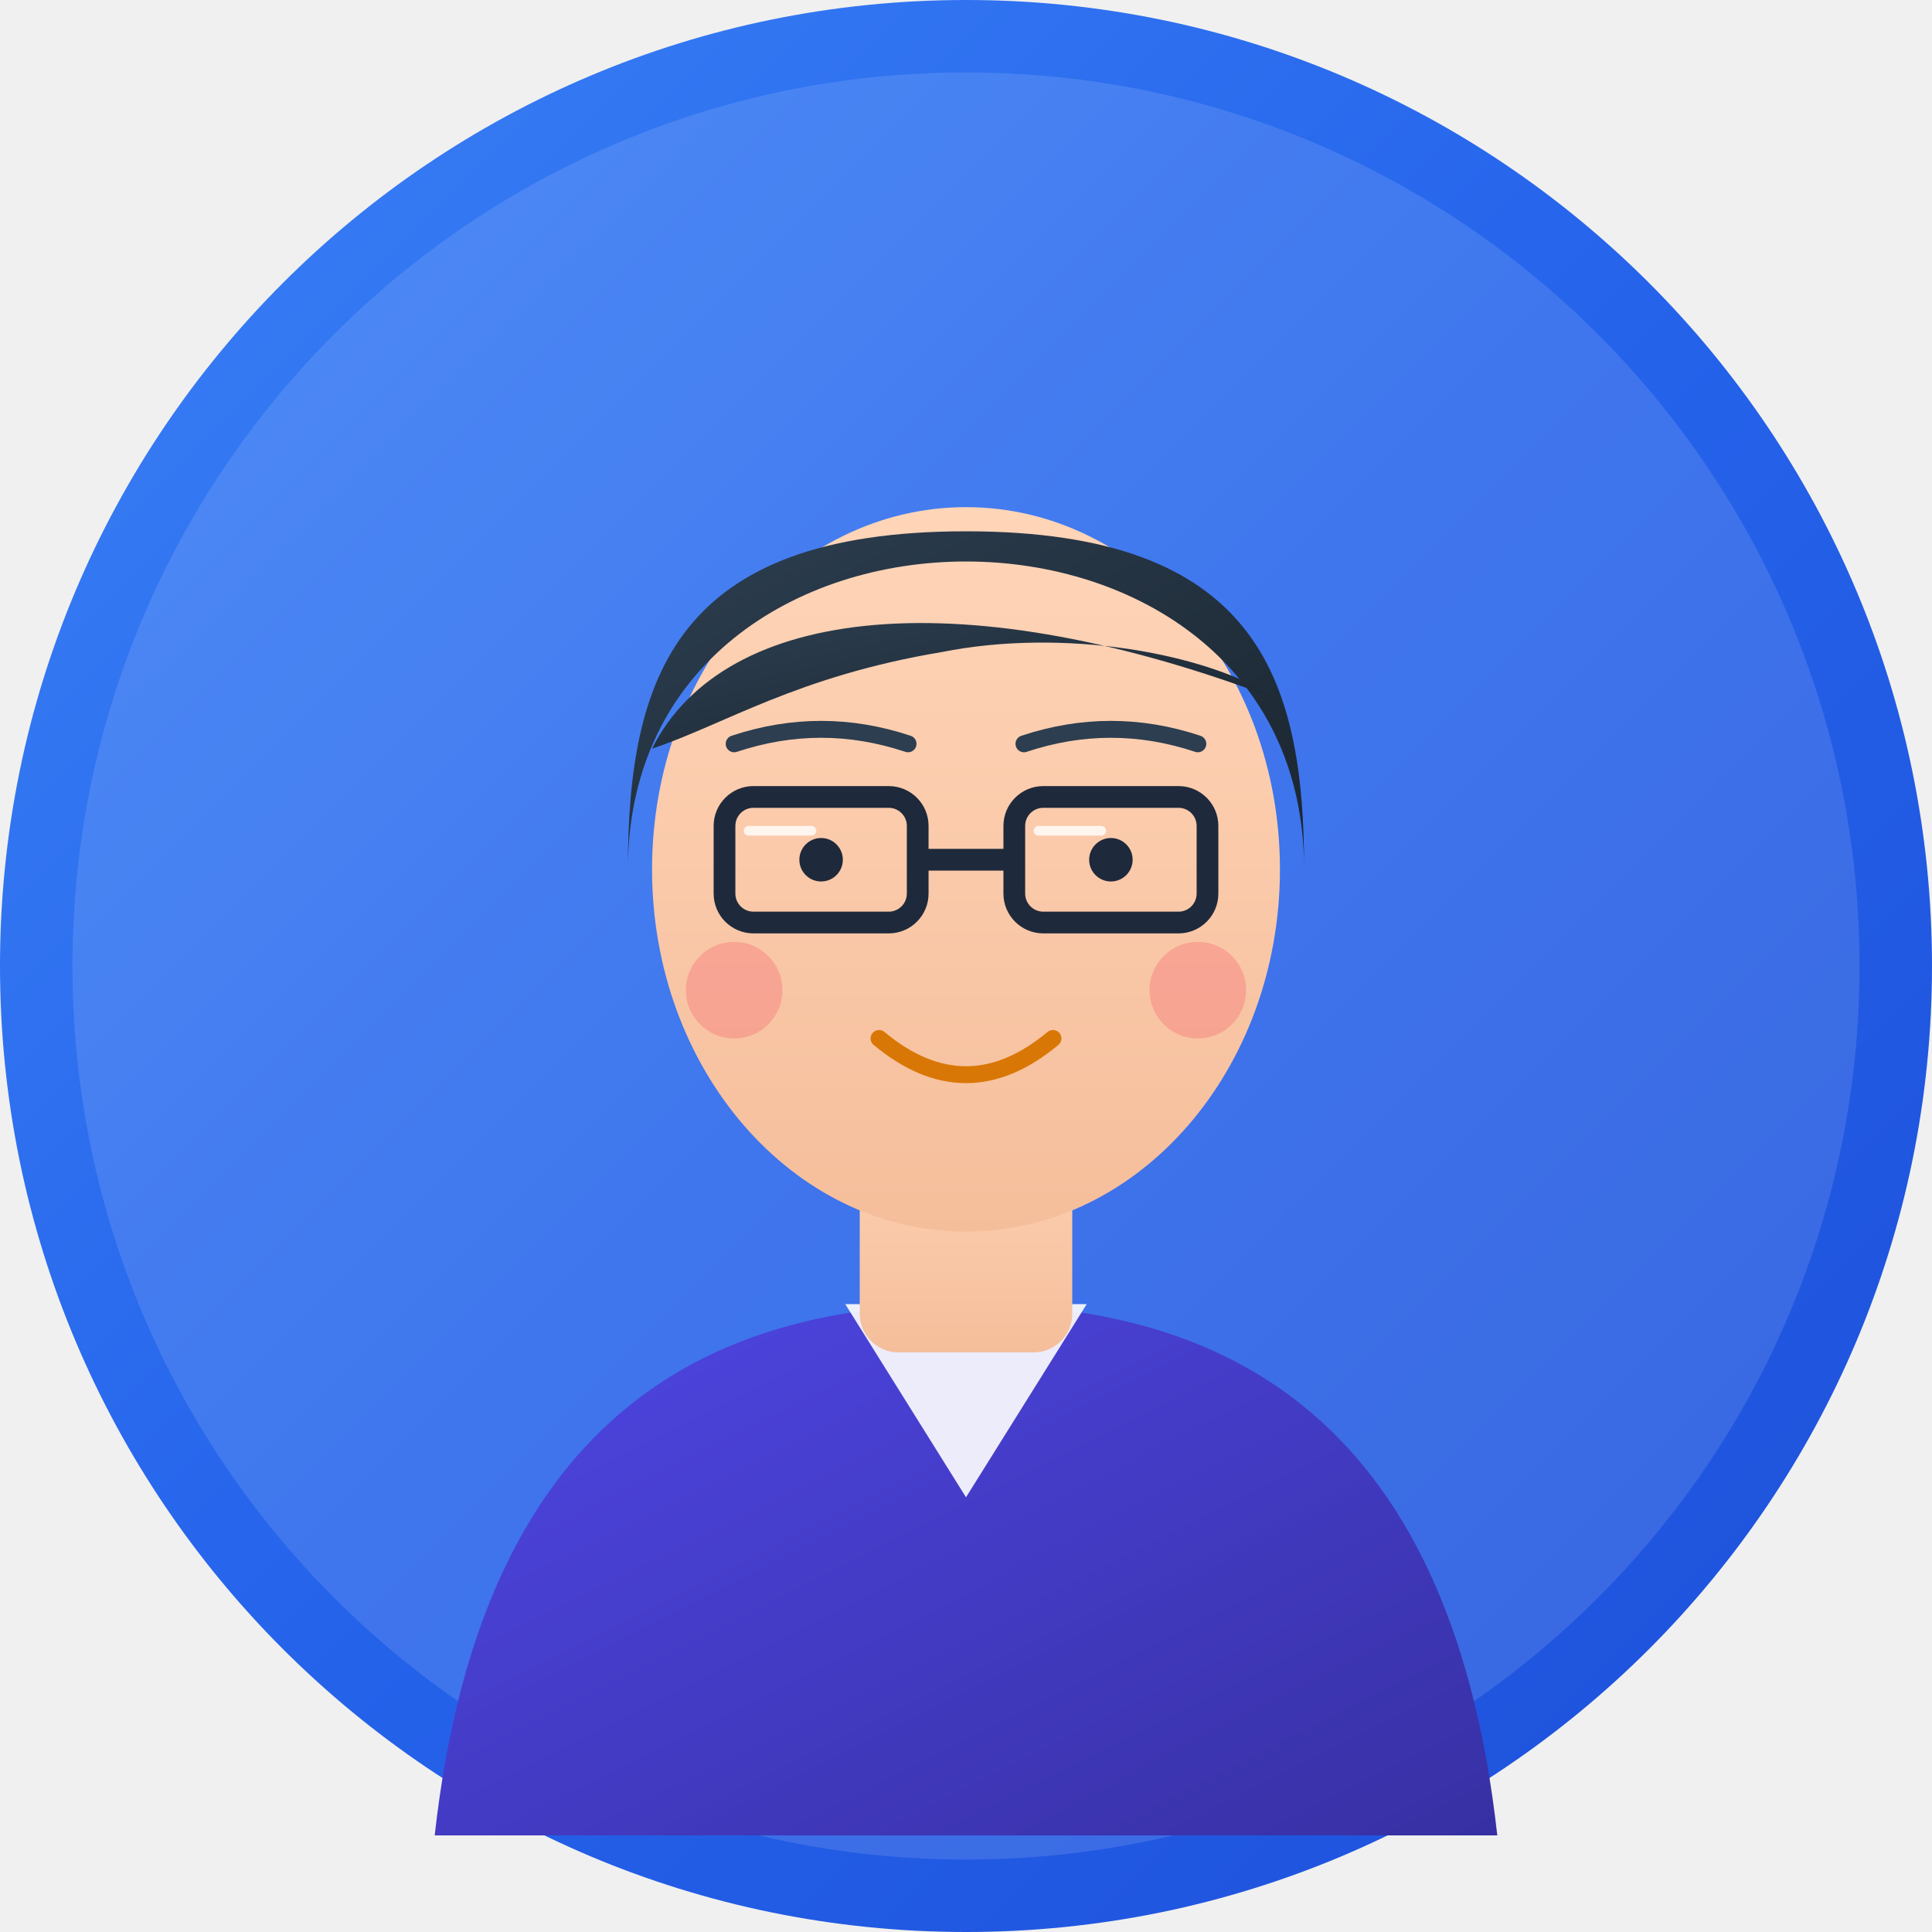
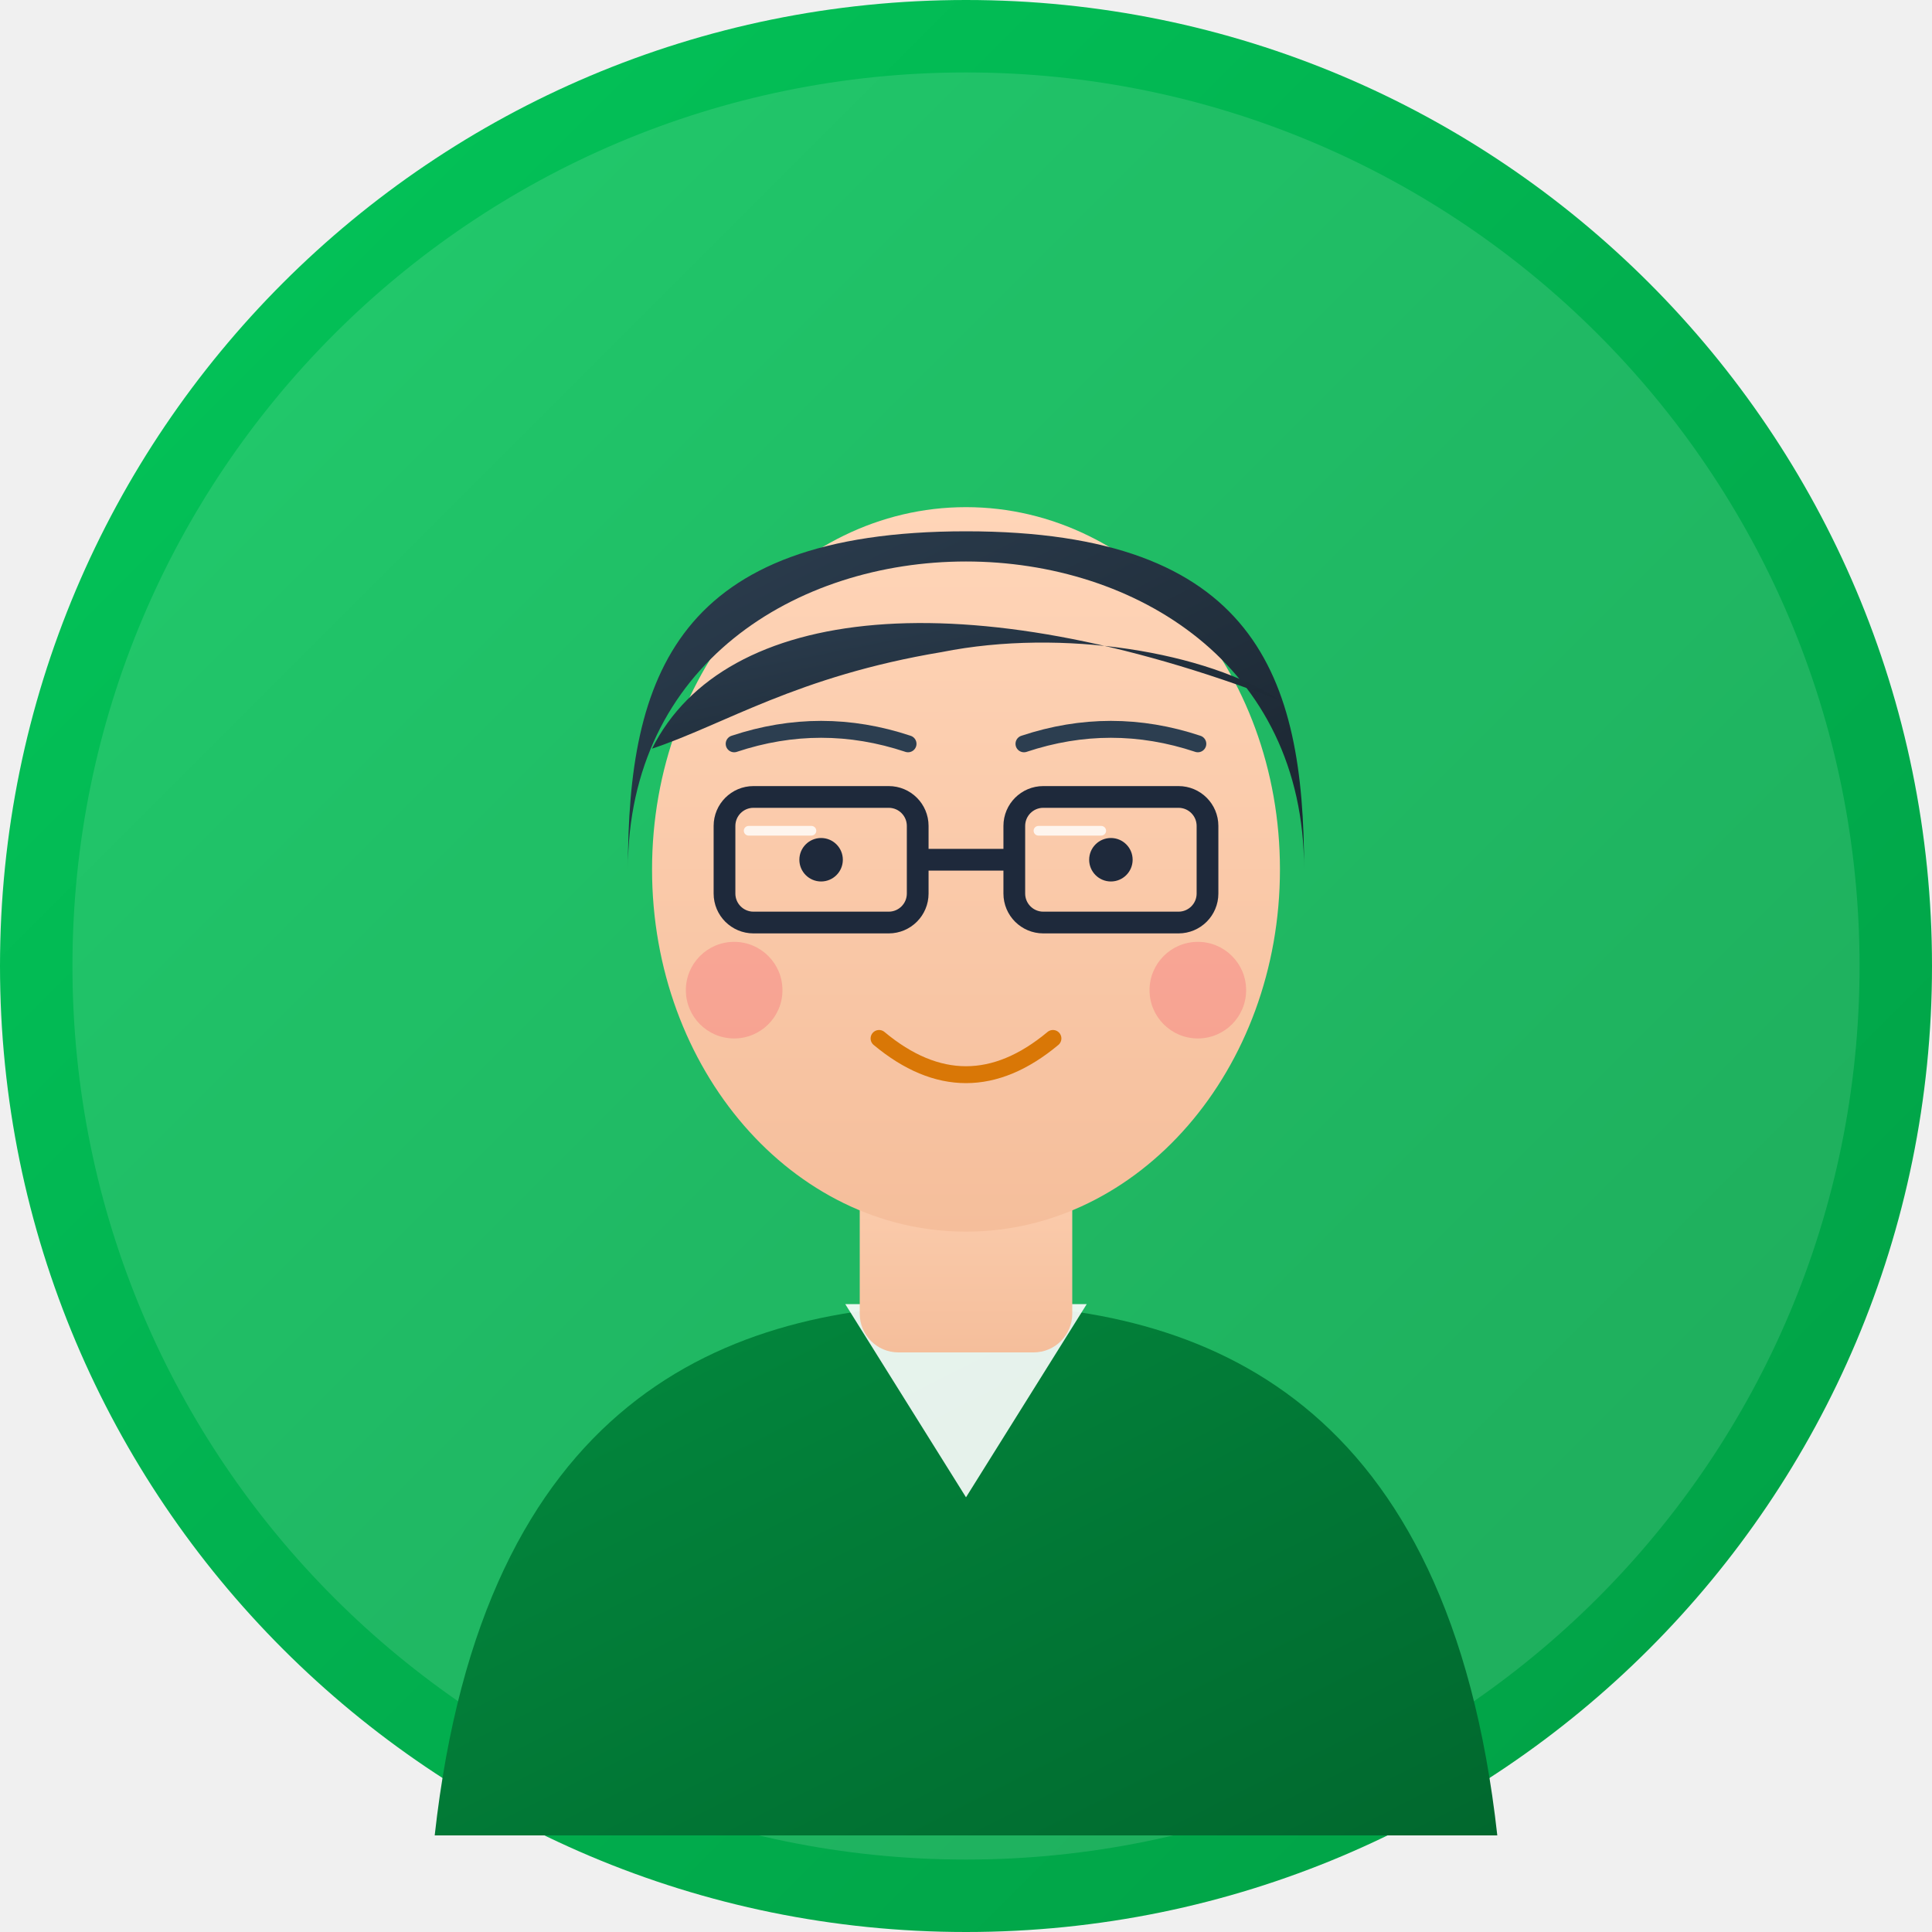
<svg xmlns="http://www.w3.org/2000/svg" viewBox="0 0 400 400" width="100%" height="100%">
  <defs>
    <linearGradient id="bgGrad" x1="0%" y1="0%" x2="100%" y2="100%">
-       <stop offset="0%" stop-color="#3b82f6" />
-       <stop offset="50%" stop-color="#2563eb" />
-       <stop offset="100%" stop-color="#1d4ed8" />
+       <stop offset="0%" stop-color="#03c75a" />
+       <stop offset="50%" stop-color="#02b04f" />
+       <stop offset="100%" stop-color="#009f44" />
    </linearGradient>
    <linearGradient id="skinGrad" x1="0%" y1="0%" x2="0%" y2="100%">
      <stop offset="0%" stop-color="#ffd5b8" />
      <stop offset="100%" stop-color="#f5be9b" />
    </linearGradient>
    <linearGradient id="hairGrad" x1="0%" y1="0%" x2="100%" y2="100%">
      <stop offset="0%" stop-color="#2c3e50" />
      <stop offset="100%" stop-color="#1a252f" />
    </linearGradient>
    <linearGradient id="shirtGrad" x1="0%" y1="0%" x2="100%" y2="100%">
-       <stop offset="0%" stop-color="#4f46e5" />
-       <stop offset="100%" stop-color="#3730a3" />
+       <stop offset="0%" stop-color="#028a3e" />
+       <stop offset="100%" stop-color="#01682e" />
    </linearGradient>
  </defs>
  <circle cx="200" cy="200" r="200" fill="url(#bgGrad)" />
  <circle cx="200" cy="200" r="185" fill="#ffffff" opacity="0.12" />
  <path d="M90 380 C 100 290, 150 270, 200 270 C 250 270, 300 290, 310 380 Z" fill="url(#shirtGrad)" />
  <polygon points="175,270 200,310 225,270" fill="#ffffff" opacity="0.9" />
  <rect x="178" y="225" width="44" height="55" rx="8" fill="url(#skinGrad)" />
  <ellipse cx="200" cy="180" rx="65" ry="75" fill="url(#skinGrad)" />
  <path d="M130 180 C 130 95, 270 95, 270 180 C 270 140, 260 110, 200 110 C 140 110, 130 140, 130 180 Z" fill="url(#hairGrad)" />
  <path d="M135 155 C 150 125, 200 120, 265 145 C 250 135, 220 130, 195 135 C 165 140, 150 150, 135 155 Z" fill="url(#hairGrad)" />
  <rect x="150" y="165" width="40" height="26" rx="6" fill="none" stroke="#1e293b" stroke-width="4.5" />
  <rect x="210" y="165" width="40" height="26" rx="6" fill="none" stroke="#1e293b" stroke-width="4.5" />
  <line x1="190" y1="178" x2="210" y2="178" stroke="#1e293b" stroke-width="4.5" />
  <line x1="155" y1="172" x2="168" y2="172" stroke="#ffffff" stroke-width="2" stroke-linecap="round" opacity="0.8" />
  <line x1="215" y1="172" x2="228" y2="172" stroke="#ffffff" stroke-width="2" stroke-linecap="round" opacity="0.8" />
  <circle cx="170" cy="178" r="4.5" fill="#1e293b" />
  <circle cx="230" cy="178" r="4.5" fill="#1e293b" />
  <path d="M152 154 Q 170 148 188 154" fill="none" stroke="#2c3e50" stroke-width="3.5" stroke-linecap="round" />
  <path d="M212 154 Q 230 148 248 154" fill="none" stroke="#2c3e50" stroke-width="3.5" stroke-linecap="round" />
  <path d="M182 215 Q 200 230 218 215" fill="none" stroke="#d97706" stroke-width="3.5" stroke-linecap="round" />
  <circle cx="152" cy="205" r="10" fill="#f43f5e" opacity="0.25" />
  <circle cx="248" cy="205" r="10" fill="#f43f5e" opacity="0.25" />
</svg>
